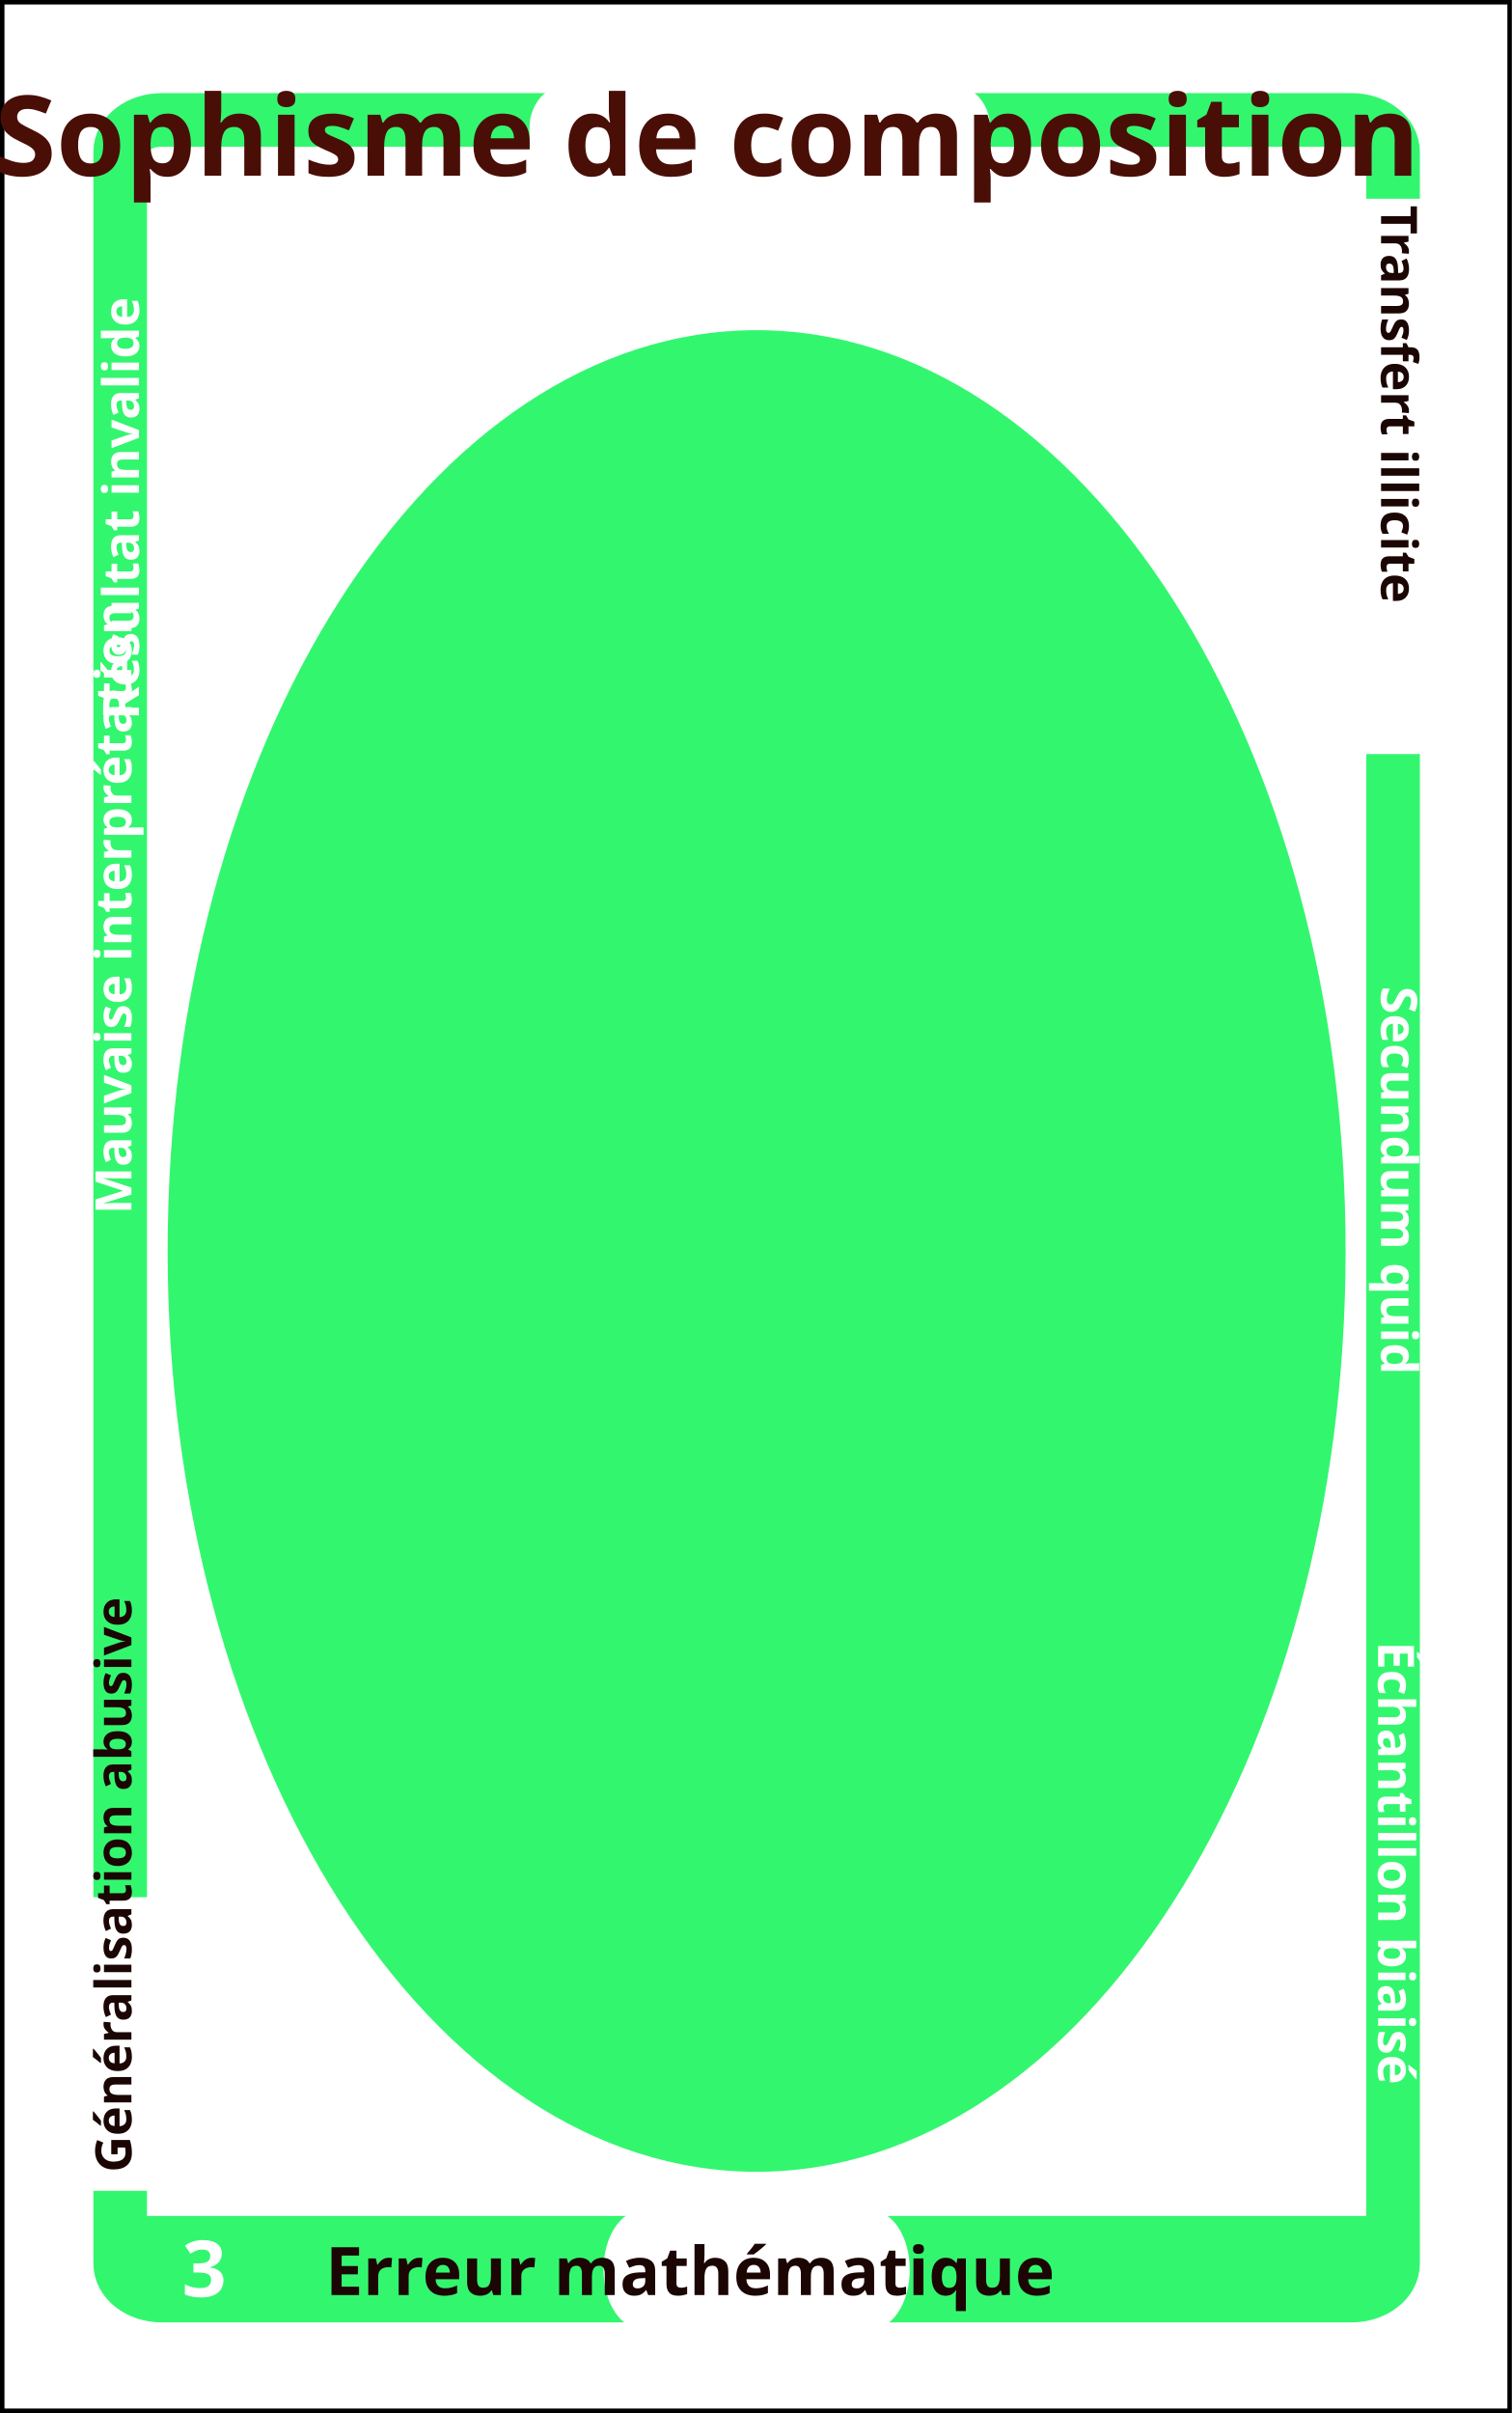
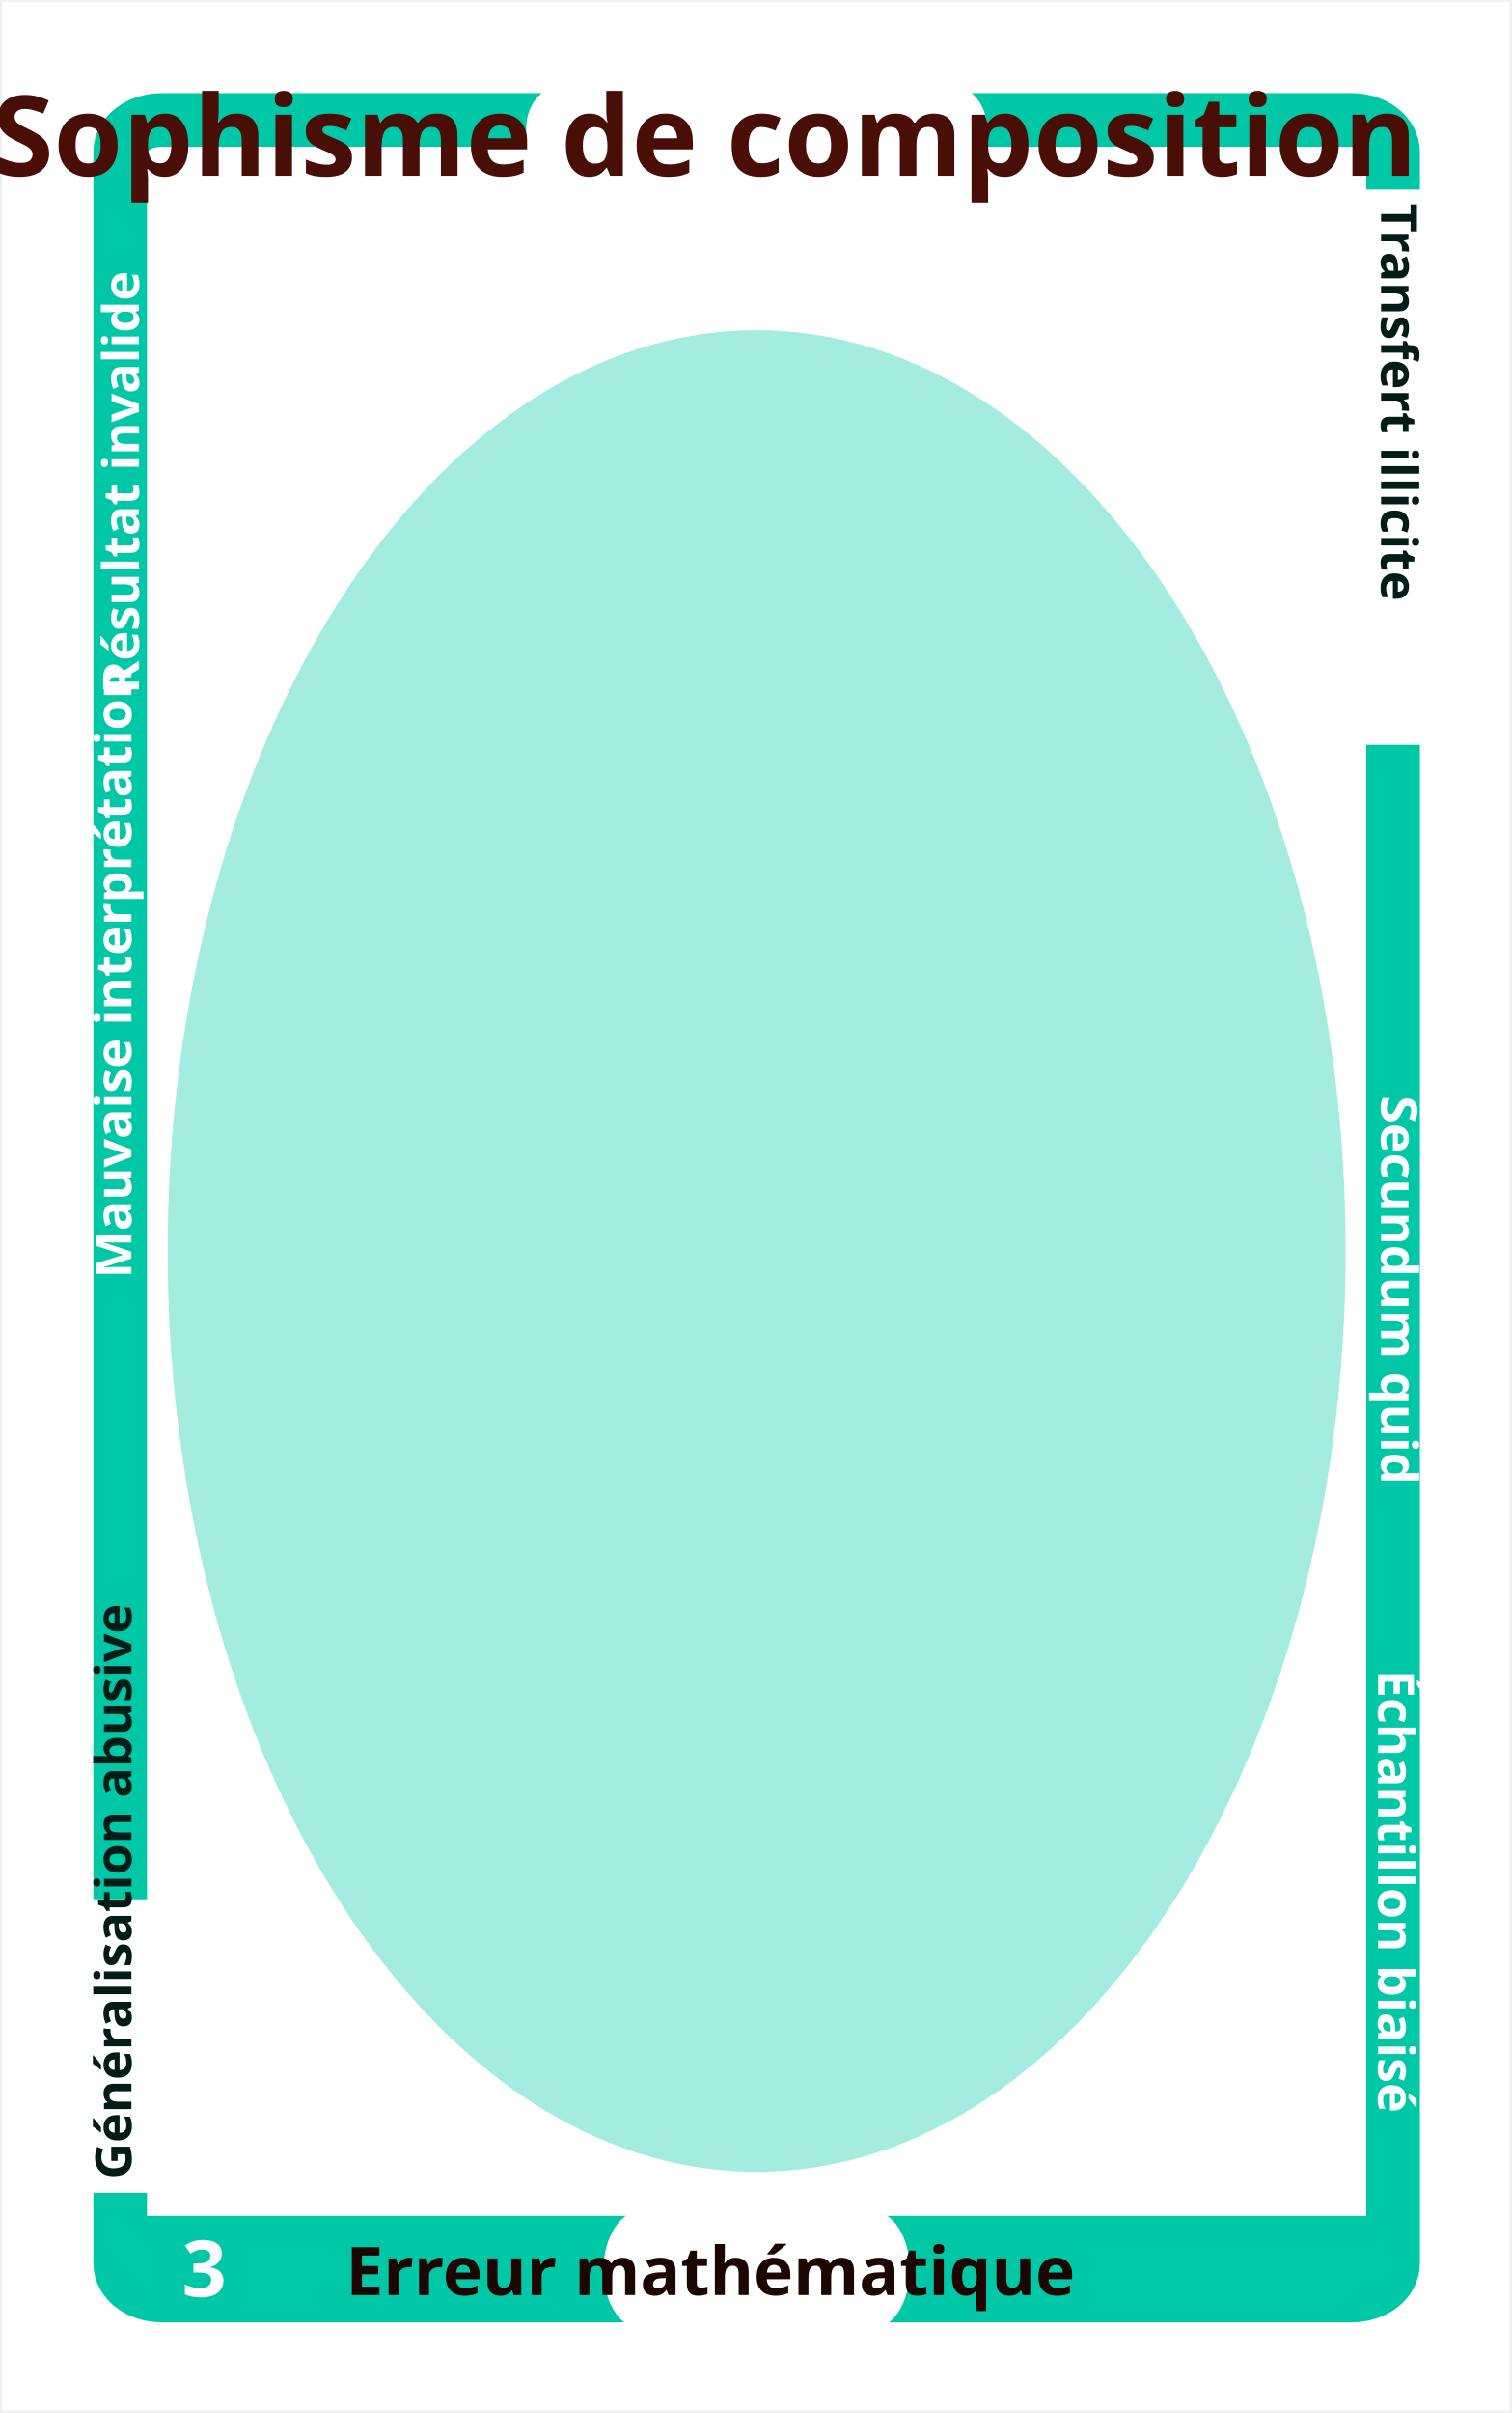
<svg xmlns="http://www.w3.org/2000/svg" height="152.428mm" id="svg6779" version="1.1" viewBox="0 0 338.5 540.1" width="95.532mm">
  <defs id="defs6781" />
  <g id="layer1" transform="translate(0,0.2302904)">
-     <rect height="539.1" id="rect4326-0-3-6-4-3-2-61-6-9-9-5-0-7-0-5-8-8-9-4-5-5" style="fill:#ffffff;fill-opacity:1;stroke:#000000;stroke-opacity:1" width="337.5" x="0.5" y="0.27" />
-     <rect height="486.971" id="rect2985-3-0-7-7-6-9-6-2-0-3-5-4-5-0-77-3-1-3-5-5-4-3-9-7-0-1-8-1" rx="9.294" ry="7.161" style="fill:#ffffff;fill-opacity:1;stroke:#33F66F;stroke-width:12;stroke-miterlimit:4;stroke-dasharray:none;stroke-dashoffset:0;stroke-opacity:1" width="285.002" x="26.906" y="26.613" />
-     <ellipse cx="169.407" cy="279.775" id="oval" rx="131.369" ry="205.595" style="fill:#33F66F;fill-opacity:1;stroke:#33F66F;stroke-width:1.011;stroke-opacity:1" />
-     <rect height="15" id="sfam_1_active" style="fill:#ffffff;fill-opacity:1;stroke:none;stroke-width:5.838;stroke-linecap:round;stroke-linejoin:bevel;stroke-miterlimit:4;stroke-dasharray:none;stroke-dashoffset:0;stroke-opacity:1" transform="rotate(90)" width="65.714" x="424.422" y="-34.321" />
-     <rect height="15" id="sfam_2_active" style="fill:#ffffff;fill-opacity:1;stroke:none;stroke-width:5.838;stroke-linecap:round;stroke-linejoin:bevel;stroke-miterlimit:4;stroke-dasharray:none;stroke-dashoffset:0;stroke-opacity:1;display:none;" transform="rotate(90)" width="65.714" x="216.297" y="-34.321" />
-     <rect height="15" id="sfam_3_active" style="fill:#ffffff;fill-opacity:1;stroke:none;stroke-width:5.838;stroke-linecap:round;stroke-linejoin:bevel;stroke-miterlimit:4;stroke-dasharray:none;stroke-dashoffset:0;stroke-opacity:1;display:none;" transform="rotate(90)" width="65.714" x="49.422" y="-34.321" />
-     <text id="sfam_3" style="font-style:normal;font-variant:normal;font-weight:bold;font-stretch:normal;font-size:11.25px;line-height:0%;font-family:stix;-inkscape-font-specification:'stix, bold';font-variant-ligatures:normal;font-variant-caps:normal;font-variant-numeric:normal;font-feature-settings:normal;text-align:end;letter-spacing:0px;word-spacing:0px;writing-mode:lr;text-anchor:end;fill:#FFFFFF;fill-opacity:1;stroke:none;" transform="rotate(-90)" x="-51.644" xml:space="preserve" y="31.117">
-       <tspan id="tspan4214-27-1-2-9-7-6-4-1-1-1-3-9-59-96-1-6-2-1-8-8-2-7-4-5-4-7-3-9" style="font-style:normal;font-variant:normal;font-weight:bold;font-stretch:normal;font-size:11.25px;line-height:0%;font-family:stix;-inkscape-font-specification:'stix, bold';font-variant-ligatures:normal;font-variant-caps:normal;font-variant-numeric:normal;font-feature-settings:normal;text-align:end;letter-spacing:0px;word-spacing:0px;writing-mode:lr;text-anchor:end;fill:#FFFFFF;fill-opacity:1;stroke:none;" x="-51.644" y="31.117">Résultat invalide</tspan>
+     <rect height="539.1" id="rect4326-0-3-6-4-3-2-61-6-9-9-5-0-7-0-5-8-8-9-4-5-5" style="fill:#ffffff;fill-opacity:1;stroke:none;stroke-opacity:1" width="337.5" x="0.5" y="0.27" />
+     <rect height="486.971" id="rect2985-3-0-7-7-6-9-6-2-0-3-5-4-5-0-77-3-1-3-5-5-4-3-9-7-0-1-8-1" rx="9.294" ry="7.161" style="fill:#ffffff;fill-opacity:1;stroke:#00c8a6;stroke-width:12;stroke-miterlimit:4;stroke-dasharray:none;stroke-dashoffset:0;stroke-opacity:1" width="285.002" x="26.906" y="26.613" />
+     <ellipse cx="169.407" cy="279.775" id="oval" rx="131.369" ry="205.595" style="fill:#a4ece0;fill-opacity:1;stroke:#a4ece0;stroke-width:1.011;stroke-opacity:1" />
+     <rect height="15" id="sfam_1_active" style="fill:#ffffff;fill-opacity:1;stroke:none;stroke-width:5.838;stroke-linecap:round;stroke-linejoin:bevel;stroke-miterlimit:4;stroke-dasharray:none;stroke-dashoffset:0;stroke-opacity:1" transform="matrix(0,1,-1,0,0,0)" width="65.714" x="424.884" y="-34.321" />
+     <rect height="15" id="sfam_2_active" style="fill:#ffffff;fill-opacity:1;stroke:none;stroke-width:5.838;stroke-linecap:round;stroke-linejoin:bevel;stroke-miterlimit:4;stroke-dasharray:none;stroke-dashoffset:0;stroke-opacity:1;display:none;" transform="matrix(0,1,-1,0,0,0)" width="65.714" x="233.686" y="-34.321" />
+     <rect height="15" id="sfam_3_active" style="fill:#ffffff;fill-opacity:1;stroke:none;stroke-width:5.838;stroke-linecap:round;stroke-linejoin:bevel;stroke-miterlimit:4;stroke-dasharray:none;stroke-dashoffset:0;stroke-opacity:1;display:none;" transform="matrix(0,1,-1,0,0,0)" width="65.714" x="42.184" y="-34.321" />
+     <text id="sfam_3" style="font-style:normal;font-variant:normal;font-weight:bold;font-stretch:normal;font-size:11.25px;line-height:0%;font-family:stix;-inkscape-font-specification:'stix, bold';text-align:end;letter-spacing:0px;word-spacing:0px;writing-mode:lr-tb;text-anchor:end;fill:#FFFFFF;fill-opacity:1;stroke:none" transform="matrix(0,-1,1,0,0,0)" x="-45.824" xml:space="preserve" y="31.117">
+       <tspan id="tspan4214-27-1-2-9-7-6-4-1-1-1-3-9-59-96-1-6-2-1-8-8-2-7-4-5-4-7-3-9" style="font-style:normal;font-variant:normal;font-weight:bold;font-stretch:normal;font-size:11.25px;line-height:0%;font-family:stix;-inkscape-font-specification:'stix, bold';text-align:end;letter-spacing:0px;word-spacing:0px;writing-mode:lr-tb;text-anchor:end;fill:#FFFFFF;fill-opacity:1;stroke:none" x="-45.824" y="31.117">Résultat invalide</tspan>
    </text>
-     <rect height="17.763" id="rect5818-6-6-9-3-0-7" style="fill:#33F66F;fill-opacity:1;stroke:none;stroke-width:0.914;stroke-linecap:round;stroke-linejoin:bevel;stroke-miterlimit:4;stroke-dasharray:none;stroke-dashoffset:0;stroke-opacity:1" width="278.215" x="30.3" y="495.762" />
+     <rect height="17.763" id="rect5818-6-6-9-3-0-7" style="fill:#00c8a6;fill-opacity:1;stroke:none;stroke-width:0.914;stroke-linecap:round;stroke-linejoin:bevel;stroke-miterlimit:4;stroke-dasharray:none;stroke-dashoffset:0;stroke-opacity:1" width="278.215" x="30.3" y="495.762" />
    <text id="fam_num" style="font-style:normal;font-weight:normal;line-height:0%;font-family:sans-serif;letter-spacing:0px;word-spacing:0px;fill:#000000;fill-opacity:1;stroke:none" x="40.722" xml:space="preserve" y="513.833">
      <tspan id="tspan5667-04-4-6-18-8-8-0-0-1-5-7-0-9-2-1-9-1-5-0-3" style="font-style:normal;font-variant:normal;font-weight:bold;font-stretch:normal;font-size:17.5px;line-height:1.25;font-family:STIX;-inkscape-font-specification:'STIX Bold';fill:#ffffff" x="40.722" y="513.833">3</tspan>
    </text>
-     <text id="sfam_2" style="font-style:normal;font-variant:normal;font-weight:bold;font-stretch:normal;font-size:11.25px;line-height:0%;font-family:stix;-inkscape-font-specification:'stix, bold';font-variant-ligatures:normal;font-variant-caps:normal;font-variant-numeric:normal;font-feature-settings:normal;text-align:start;letter-spacing:0px;word-spacing:0px;writing-mode:lr-tb;text-anchor:start;fill:#FFFFFF;fill-opacity:1;stroke:none" transform="rotate(-90)" x="-271.557" xml:space="preserve" y="29.42">
-       <tspan id="tspan4214-27-1-2-9-7-6-4-1-1-1-9-8-7-7-0-88-0-1-6-8-0-3-2-6" style="font-style:normal;font-variant:normal;font-weight:bold;font-stretch:normal;font-size:11.25px;line-height:0%;font-family:stix;-inkscape-font-specification:'stix, bold';font-variant-ligatures:normal;font-variant-caps:normal;font-variant-numeric:normal;font-feature-settings:normal;text-align:start;letter-spacing:0px;word-spacing:0px;writing-mode:lr-tb;text-anchor:start;fill:#FFFFFF;fill-opacity:1;stroke:none" x="-271.557" y="29.42">Mauvaise interprétation</tspan>
+     <text id="sfam_2" style="font-style:normal;font-variant:normal;font-weight:bold;font-stretch:normal;font-size:11.25px;line-height:0%;font-family:stix;-inkscape-font-specification:'stix, bold';text-align:start;letter-spacing:0px;word-spacing:0px;writing-mode:lr-tb;text-anchor:start;fill:#FFFFFF;fill-opacity:1;stroke:none" transform="matrix(0,-1,1,0,0,0)" x="-285.881" xml:space="preserve" y="29.42">
+       <tspan id="tspan4214-27-1-2-9-7-6-4-1-1-1-9-8-7-7-0-88-0-1-6-8-0-3-2-6" style="font-style:normal;font-variant:normal;font-weight:bold;font-stretch:normal;font-size:11.25px;line-height:0%;font-family:stix;-inkscape-font-specification:'stix, bold';text-align:start;letter-spacing:0px;word-spacing:0px;writing-mode:lr-tb;text-anchor:start;fill:#FFFFFF;fill-opacity:1;stroke:none" x="-285.881" y="29.42">Mauvaise interprétation</tspan>
    </text>
-     <text id="sfam_1" style="font-style:normal;font-variant:normal;font-weight:bold;font-stretch:normal;font-size:11.25px;line-height:0%;font-family:stix;-inkscape-font-specification:'stix, bold';font-variant-ligatures:normal;font-variant-caps:normal;font-variant-numeric:normal;font-feature-settings:normal;text-align:start;letter-spacing:0px;word-spacing:0px;writing-mode:lr-tb;text-anchor:start;fill:#1b0603;fill-opacity:1;stroke:none" transform="rotate(-90)" x="-486.017" xml:space="preserve" y="29.42">
-       <tspan id="tspan4214-27-1-2-9-7-6-4-1-1-1-85-8-3-3-2-9-0-8-7-9-6-4-0-4" style="font-style:normal;font-variant:normal;font-weight:bold;font-stretch:normal;font-size:11.25px;line-height:0%;font-family:stix;-inkscape-font-specification:'stix, bold';font-variant-ligatures:normal;font-variant-caps:normal;font-variant-numeric:normal;font-feature-settings:normal;text-align:start;letter-spacing:0px;word-spacing:0px;writing-mode:lr-tb;text-anchor:start;fill:#1b0603;fill-opacity:1;stroke:none" x="-486.017" y="29.42">Généralisation abusive</tspan>
+     <text id="sfam_1" style="font-style:normal;font-variant:normal;font-weight:bold;font-stretch:normal;font-size:11.25px;line-height:0%;font-family:stix;-inkscape-font-specification:'stix, bold';text-align:start;letter-spacing:0px;word-spacing:0px;writing-mode:lr-tb;text-anchor:start;fill:#021c18;fill-opacity:1;stroke:none" transform="matrix(0,-1,1,0,0,0)" x="-487.509" xml:space="preserve" y="29.42">
+       <tspan id="tspan4214-27-1-2-9-7-6-4-1-1-1-85-8-3-3-2-9-0-8-7-9-6-4-0-4" style="font-style:normal;font-variant:normal;font-weight:bold;font-stretch:normal;font-size:11.25px;line-height:0%;font-family:stix;-inkscape-font-specification:'stix, bold';text-align:start;letter-spacing:0px;word-spacing:0px;writing-mode:lr-tb;text-anchor:start;fill:#021c18;fill-opacity:1;stroke:none" x="-487.509" y="29.42">Généralisation abusive</tspan>
    </text>
-     <rect height="15" id="ssfam_1_active" style="fill:#ffffff;fill-opacity:1;stroke:none;stroke-width:5.838;stroke-linecap:round;stroke-linejoin:bevel;stroke-miterlimit:4;stroke-dasharray:none;stroke-dashoffset:0;stroke-opacity:1;display:none;" transform="rotate(90)" width="124.303" x="361.887" y="-319.72" />
-     <rect height="15" id="ssfam_2_active" style="fill:#ffffff;fill-opacity:1;stroke:none;stroke-width:5.838;stroke-linecap:round;stroke-linejoin:bevel;stroke-miterlimit:4;stroke-dasharray:none;stroke-dashoffset:0;stroke-opacity:1;display:none;" transform="rotate(90)" width="124.303" x="210.012" y="-319.72" />
-     <rect height="15" id="ssfam_3_active" style="fill:#ffffff;fill-opacity:1;stroke:none;stroke-width:5.838;stroke-linecap:round;stroke-linejoin:bevel;stroke-miterlimit:4;stroke-dasharray:none;stroke-dashoffset:0;stroke-opacity:1" transform="rotate(90)" width="124.303" x="44.251" y="-319.672" />
-     <text id="ssfam_3" style="font-style:normal;font-variant:normal;font-weight:bold;font-stretch:normal;font-size:11.25px;line-height:0%;font-family:stix;-inkscape-font-specification:'stix, bold';font-variant-ligatures:normal;font-variant-caps:normal;font-variant-numeric:normal;font-feature-settings:normal;text-align:start;letter-spacing:0px;word-spacing:0px;writing-mode:lr-tb;text-anchor:start;fill:#1b0603;fill-opacity:1;stroke:none" transform="rotate(90)" x="45.747" xml:space="preserve" y="-309.221">
-       <tspan id="tspan4214-27-1-2-9-7-6-4-1-1-1-3-9-59-96-1-318-6-04-1-7-5-8-9-0-1-9-3" style="font-style:normal;font-variant:normal;font-weight:bold;font-stretch:normal;font-size:11.25px;line-height:0%;font-family:stix;-inkscape-font-specification:'stix, bold';font-variant-ligatures:normal;font-variant-caps:normal;font-variant-numeric:normal;font-feature-settings:normal;text-align:start;letter-spacing:0px;word-spacing:0px;writing-mode:lr-tb;text-anchor:start;fill:#1b0603;fill-opacity:1;stroke:none" x="45.747" y="-309.221">Transfert illicite</tspan>
+     <rect height="15" id="ssfam_1_active" style="fill:#ffffff;fill-opacity:1;stroke:none;stroke-width:5.838;stroke-linecap:round;stroke-linejoin:bevel;stroke-miterlimit:4;stroke-dasharray:none;stroke-dashoffset:0;stroke-opacity:1;display:none;" transform="matrix(0,1,-1,0,0,0)" width="124.303" x="366.295" y="-319.72" />
+     <rect height="15" id="ssfam_2_active" style="fill:#ffffff;fill-opacity:1;stroke:none;stroke-width:5.838;stroke-linecap:round;stroke-linejoin:bevel;stroke-miterlimit:4;stroke-dasharray:none;stroke-dashoffset:0;stroke-opacity:1;display:none;" transform="matrix(0,1,-1,0,0,0)" width="124.303" x="204.555" y="-319.72" />
+     <rect height="15" id="ssfam_3_active" style="fill:#ffffff;fill-opacity:1;stroke:none;stroke-width:5.838;stroke-linecap:round;stroke-linejoin:bevel;stroke-miterlimit:4;stroke-dasharray:none;stroke-dashoffset:0;stroke-opacity:1" transform="matrix(0,1,-1,0,0,0)" width="124.303" x="42.184" y="-319.672" />
+     <text id="ssfam_3" style="font-style:normal;font-variant:normal;font-weight:bold;font-stretch:normal;font-size:11.25px;line-height:0%;font-family:stix;-inkscape-font-specification:'stix, bold';text-align:start;letter-spacing:0px;word-spacing:0px;writing-mode:lr-tb;text-anchor:start;fill:#021c18;fill-opacity:1;stroke:none" transform="matrix(0,1,-1,0,0,0)" x="45.273" xml:space="preserve" y="-309.221">
+       <tspan id="tspan4214-27-1-2-9-7-6-4-1-1-1-3-9-59-96-1-318-6-04-1-7-5-8-9-0-1-9-3" style="font-style:normal;font-variant:normal;font-weight:bold;font-stretch:normal;font-size:11.25px;line-height:0%;font-family:stix;-inkscape-font-specification:'stix, bold';text-align:start;letter-spacing:0px;word-spacing:0px;writing-mode:lr-tb;text-anchor:start;fill:#021c18;fill-opacity:1;stroke:none" x="45.273" y="-309.221">Transfert illicite</tspan>
    </text>
-     <text id="ssfam_2" style="font-style:normal;font-variant:normal;font-weight:bold;font-stretch:normal;line-height:0%;font-family:stix;-inkscape-font-specification:'stix, bold';letter-spacing:0px;word-spacing:0px;fill:#FFFFFF;fill-opacity:1;stroke:none;font-size:11.25px;text-anchor:start;text-align:start;writing-mode:lr;font-variant-ligatures:normal;font-variant-caps:normal;font-variant-numeric:normal;font-feature-settings:normal;" transform="rotate(90)" x="220.51" xml:space="preserve" y="-309.221">
-       <tspan id="tspan4214-27-1-2-9-7-6-4-1-1-1-9-41-5-8-6-2-8-2-8-38-3-6-2" style="font-style:normal;font-variant:normal;font-weight:bold;font-stretch:normal;line-height:0%;font-family:stix;-inkscape-font-specification:'stix, bold';letter-spacing:0px;word-spacing:0px;fill:#FFFFFF;fill-opacity:1;stroke:none;font-size:11.25px;text-anchor:start;text-align:start;writing-mode:lr;font-variant-ligatures:normal;font-variant-caps:normal;font-variant-numeric:normal;font-feature-settings:normal;" x="220.51" y="-309.221">Secundum quid</tspan>
+     <text id="ssfam_2" style="font-style:normal;font-variant:normal;font-weight:bold;font-stretch:normal;font-size:11.25px;line-height:0%;font-family:stix;-inkscape-font-specification:'stix, bold';text-align:start;letter-spacing:0px;word-spacing:0px;writing-mode:lr-tb;text-anchor:start;fill:#FFFFFF;fill-opacity:1;stroke:none" transform="matrix(0,1,-1,0,0,0)" x="245.018" xml:space="preserve" y="-309.221">
+       <tspan id="tspan4214-27-1-2-9-7-6-4-1-1-1-9-41-5-8-6-2-8-2-8-38-3-6-2" style="font-style:normal;font-variant:normal;font-weight:bold;font-stretch:normal;font-size:11.25px;line-height:0%;font-family:stix;-inkscape-font-specification:'stix, bold';text-align:start;letter-spacing:0px;word-spacing:0px;writing-mode:lr-tb;text-anchor:start;fill:#FFFFFF;fill-opacity:1;stroke:none" x="245.018" y="-309.221">Secundum quid</tspan>
    </text>
-     <text id="ssfam_1" style="font-style:normal;font-variant:normal;font-weight:bold;font-stretch:normal;font-size:11.25px;line-height:0%;font-family:stix;-inkscape-font-specification:'stix, bold';font-variant-ligatures:normal;font-variant-caps:normal;font-variant-numeric:normal;font-feature-settings:normal;text-align:end;letter-spacing:0px;word-spacing:0px;writing-mode:lr-tb;text-anchor:end;fill:#FFFFFF;fill-opacity:1;stroke:none" transform="rotate(90)" x="480.939" xml:space="preserve" y="-308.552">
-       <tspan id="tspan4214-27-1-2-9-7-6-4-1-1-1-85-85-5-76-3-4-8-7-5-1-0-2-9" style="font-style:normal;font-variant:normal;font-weight:bold;font-stretch:normal;font-size:11.25px;line-height:0%;font-family:stix;-inkscape-font-specification:'stix, bold';font-variant-ligatures:normal;font-variant-caps:normal;font-variant-numeric:normal;font-feature-settings:normal;text-align:end;letter-spacing:0px;word-spacing:0px;writing-mode:lr-tb;text-anchor:end;fill:#FFFFFF;fill-opacity:1;stroke:none" x="480.939" y="-308.552">Échantillon biaisé</tspan>
+     <text id="ssfam_1" style="font-style:normal;font-variant:normal;font-weight:bold;font-stretch:normal;font-size:11.25px;line-height:0%;font-family:stix;-inkscape-font-specification:'stix, bold';text-align:end;letter-spacing:0px;word-spacing:0px;writing-mode:lr-tb;text-anchor:end;fill:#FFFFFF;fill-opacity:1;stroke:none" transform="matrix(0,1,-1,0,0,0)" x="487.262" xml:space="preserve" y="-308.552">
+       <tspan id="tspan4214-27-1-2-9-7-6-4-1-1-1-85-85-5-76-3-4-8-7-5-1-0-2-9" style="font-style:normal;font-variant:normal;font-weight:bold;font-stretch:normal;font-size:11.25px;line-height:0%;font-family:stix;-inkscape-font-specification:'stix, bold';text-align:end;letter-spacing:0px;word-spacing:0px;writing-mode:lr-tb;text-anchor:end;fill:#FFFFFF;fill-opacity:1;stroke:none" x="487.262" y="-308.552">Échantillon biaisé</tspan>
    </text>
-     <rect height="23.571" id="rect13148-3-36-1-5-8-4-8" rx="8.753" ry="9.778" style="fill:#ffffff;fill-opacity:1;stroke:none;stroke-width:5.838;stroke-linecap:round;stroke-linejoin:bevel;stroke-miterlimit:4;stroke-dasharray:none;stroke-dashoffset:0;stroke-opacity:1" width="103.165" x="118.548" y="18.613" />
-     <text id="text" style="font-style:normal;font-variant:normal;font-weight:bold;font-stretch:normal;line-height:0%;font-family:STIX;-inkscape-font-specification:'STIX Bold';text-align:center;letter-spacing:0px;word-spacing:0px;writing-mode:lr-tb;text-anchor:middle;fill:#490f07;fill-opacity:1;stroke:none" x="169.245" xml:space="preserve" y="39.098">
-       <tspan id="tspan9035" style="font-style:normal;font-variant:normal;font-weight:bold;font-stretch:normal;font-size:25px;line-height:100%;font-family:STIX;-inkscape-font-specification:'STIX Bold';text-align:center;writing-mode:lr-tb;text-anchor:middle;fill:#490f07;fill-opacity:1" x="169.245" y="39.098">Sophisme de composition</tspan>
-       <tspan id="tspan5336" style="font-style:normal;font-variant:normal;font-weight:bold;font-stretch:normal;font-size:25px;line-height:100%;font-family:STIX;-inkscape-font-specification:'STIX Bold';text-align:center;writing-mode:lr-tb;text-anchor:middle;fill:#490f07;fill-opacity:1" x="169.245" y="64.098" />
+     <rect height="23.571" id="rect13148-3-36-1-5-8-4-8" rx="8.753" ry="9.778" style="fill:#ffffff;fill-opacity:1;stroke:none;stroke-width:5.838;stroke-linecap:round;stroke-linejoin:bevel;stroke-miterlimit:4;stroke-dasharray:none;stroke-dashoffset:0;stroke-opacity:1" width="103.165" x="117.825" y="18.613" />
+     <text id="text" style="font-style:normal;font-variant:normal;font-weight:bold;font-stretch:normal;line-height:0%;font-family:stix;-inkscape-font-specification:'stix bold';text-align:center;letter-spacing:0px;word-spacing:0px;writing-mode:lr-tb;text-anchor:middle;fill:#054b3e;fill-opacity:1;stroke:none" x="168.67" xml:space="preserve" y="39.098">
+       <tspan id="tspan9035" style="font-style:normal;font-variant:normal;font-weight:bold;font-stretch:normal;font-size:25px;line-height:100%;font-family:STIX;-inkscape-font-specification:'STIX Bold';text-align:center;writing-mode:lr-tb;text-anchor:middle;fill:#490f07;fill-opacity:1" x="168.67" y="39.098">Sophisme de composition</tspan>
+       <tspan id="tspan5336" style="font-style:normal;font-variant:normal;font-weight:bold;font-stretch:normal;font-size:25px;line-height:100%;font-family:STIX;-inkscape-font-specification:'STIX Bold';text-align:center;writing-mode:lr-tb;text-anchor:middle;fill:#490f07;fill-opacity:1" x="168.67" y="64.098" />
    </text>
    <rect height="26.429" id="rect13148-3-3-2-4-1-4-5-6" rx="8.471" ry="15" style="fill:#ffffff;fill-opacity:1;stroke:none;stroke-width:5.838;stroke-linecap:round;stroke-linejoin:bevel;stroke-miterlimit:4;stroke-dasharray:none;stroke-dashoffset:0;stroke-opacity:1" width="68.571" x="135.122" y="494.598" />
-     <text id="fam_text" style="font-style:normal;font-variant:normal;font-weight:bold;font-stretch:normal;font-size:15px;line-height:0%;font-family:STIX;-inkscape-font-specification:'STIX, Bold';font-variant-ligatures:normal;font-variant-caps:normal;font-variant-numeric:normal;font-feature-settings:normal;text-align:center;letter-spacing:0px;word-spacing:0px;writing-mode:lr-tb;text-anchor:middle;fill:#1b0603;fill-opacity:1;stroke:none" x="164.262" xml:space="preserve" y="513.468">
-       <tspan id="tspan4214-27-1-2-9-7-6-4-1-5-2-3-65-0-7-6-31-5-8-5-4-6-0-1-0-5-8-1" style="font-style:normal;font-variant:normal;font-weight:bold;font-stretch:normal;font-size:15px;line-height:1.25;font-family:STIX;-inkscape-font-specification:'STIX, Bold';font-variant-ligatures:normal;font-variant-caps:normal;font-variant-numeric:normal;font-feature-settings:normal;text-align:center;writing-mode:lr-tb;text-anchor:middle;fill:#1b0603;fill-opacity:1" x="164.262" y="513.468">Erreur mathématique</tspan>
+     <text id="fam_text" style="font-style:normal;font-variant:normal;font-weight:bold;font-stretch:normal;font-size:15px;line-height:0%;font-family:STIX;-inkscape-font-specification:'STIX, Bold';text-align:center;letter-spacing:0px;word-spacing:0px;writing-mode:lr-tb;text-anchor:middle;fill:#1b0603;fill-opacity:1;stroke:none" x="168.815" xml:space="preserve" y="513.468">
+       <tspan id="tspan4214-27-1-2-9-7-6-4-1-5-2-3-65-0-7-6-31-5-8-5-4-6-0-1-0-5-8-1" style="font-style:normal;font-variant:normal;font-weight:bold;font-stretch:normal;font-size:15px;line-height:1.25;font-family:STIX;-inkscape-font-specification:'STIX, Bold';text-align:center;writing-mode:lr-tb;text-anchor:middle;fill:#1b0603;fill-opacity:1" x="168.815" y="513.468">Erreur mathématique</tspan>
    </text>
-     <flowRoot id="desc" style="font-style:normal;font-variant:normal;font-weight:bold;font-stretch:normal;line-height:0.01%;font-family:STIX;-inkscape-font-specification:'STIX Bold';text-align:center;letter-spacing:0px;word-spacing:0px;text-anchor:middle;fill:#1b0603;fill-opacity:1;stroke:none" transform="translate(161.2056,945.1626)" xml:space="preserve">
+     <flowRoot id="desc" style="font-style:normal;font-variant:normal;font-weight:bold;font-stretch:normal;line-height:0.01%;font-family:STIX;-inkscape-font-specification:'STIX Bold';text-align:center;letter-spacing:0px;word-spacing:0px;text-anchor:middle;fill:#1b0603;fill-opacity:1;stroke:none" transform="translate(160.0954,945.1626)" xml:space="preserve">
      <flowRegion id="flowRegion5390-2-2-5-6-3-9-94-3-6-8-8-5-1-8-5-4-6-9-15-2-2">
-         <rect height="77.284" id="rect5392-7-0-4-8-6-2-8-5-84-3-3-4-2-2-3-3-0-1-9-8-5" style="font-style:normal;font-variant:normal;font-weight:bold;font-stretch:normal;font-size:15px;line-height:100%;font-family:stix;-inkscape-font-specification:'stix bold';text-align:center;text-anchor:middle;fill:#33F66F;fill-opacity:1" width="264.064" x="-123.227" y="-557.274" />
+         <rect height="77.284" id="rect5392-7-0-4-8-6-2-8-5-84-3-3-4-2-2-3-3-0-1-9-8-5" style="font-style:normal;font-variant:normal;font-weight:bold;font-stretch:normal;font-size:15px;line-height:100%;font-family:stix;-inkscape-font-specification:'stix bold';text-align:center;text-anchor:middle;fill:#00c8a6;fill-opacity:1" width="264.064" x="-123.227" y="-557.274" />
      </flowRegion>
      <flowPara id="flowPara5394-0-2-4-9-0-06-12-6-8-2-1-8-0-3-8-0-7-0-8-9-1" style="font-style:normal;font-variant:normal;font-weight:bold;font-stretch:normal;font-size:15px;line-height:100%;font-family:STIX;-inkscape-font-specification:'STIX Bold';text-align:center;text-anchor:middle;fill:#1b0603;fill-opacity:1">Vous considérez qu'une propriété s'appliquant aux éléments distincts d'un ensemble s'applique automatiquement à l'ensemble tout entier.</flowPara>
    </flowRoot>
-     <flowRoot id="example" style="font-style:normal;font-variant:normal;font-weight:bold;font-stretch:normal;line-height:0.01%;font-family:STIX;-inkscape-font-specification:'STIX Bold';text-align:center;letter-spacing:0px;word-spacing:0px;text-anchor:middle;fill:#1b0603;fill-opacity:1;stroke:none" transform="translate(158.9315,1003.48)" xml:space="preserve">
+     <flowRoot id="example" style="font-style:normal;font-variant:normal;font-weight:bold;font-stretch:normal;line-height:0.01%;font-family:STIX;-inkscape-font-specification:'STIX Bold';text-align:center;letter-spacing:0px;word-spacing:0px;text-anchor:middle;fill:#1b0603;fill-opacity:1;stroke:none" transform="translate(158.6589,1032.101)" xml:space="preserve">
      <flowRegion id="flowRegion5390-2-2-5-6-3-9-94-3-17-8-6-9-1-6-0-9-6-1-59-1-8-7">
-         <rect height="48.064" id="rect5392-7-0-4-8-6-2-8-5-7-1-2-6-5-5-9-91-21-0-4-0-0-1" style="font-style:normal;font-variant:normal;font-weight:bold;font-stretch:normal;font-size:15px;line-height:100%;font-family:stix;-inkscape-font-specification:'stix bold';text-align:center;text-anchor:middle;fill:#33F66F;fill-opacity:1;stroke-width:0.578" width="267.68" x="-123.227" y="-557.274" />
+         <rect height="48.064" id="rect5392-7-0-4-8-6-2-8-5-7-1-2-6-5-5-9-91-21-0-4-0-0-1" style="font-style:normal;font-variant:normal;font-weight:bold;font-stretch:normal;font-size:15px;line-height:100%;font-family:stix;-inkscape-font-specification:'stix bold';text-align:center;text-anchor:middle;fill:#00c8a6;fill-opacity:1;stroke-width:0.578" width="267.68" x="-123.227" y="-557.274" />
      </flowRegion>
      <flowPara id="flowPara5394-0-2-4-9-0-06-12-6-9-2-2-4-4-0-4-4-2-1-8-30-2-3" style="font-style:italic;font-variant:normal;font-weight:bold;font-stretch:normal;font-size:12.5px;line-height:100%;font-family:STIX;-inkscape-font-specification:'STIX Bold Italic';text-align:center;text-anchor:middle;fill:#1b0603;fill-opacity:1">Toutes ces plantes vont mourir un jour ; ce jardin est donc voué à disparaître.</flowPara>
    </flowRoot>
    <g id="illustration" transform="translate(-6.802157,-67.33679)" />
  </g>
</svg>
